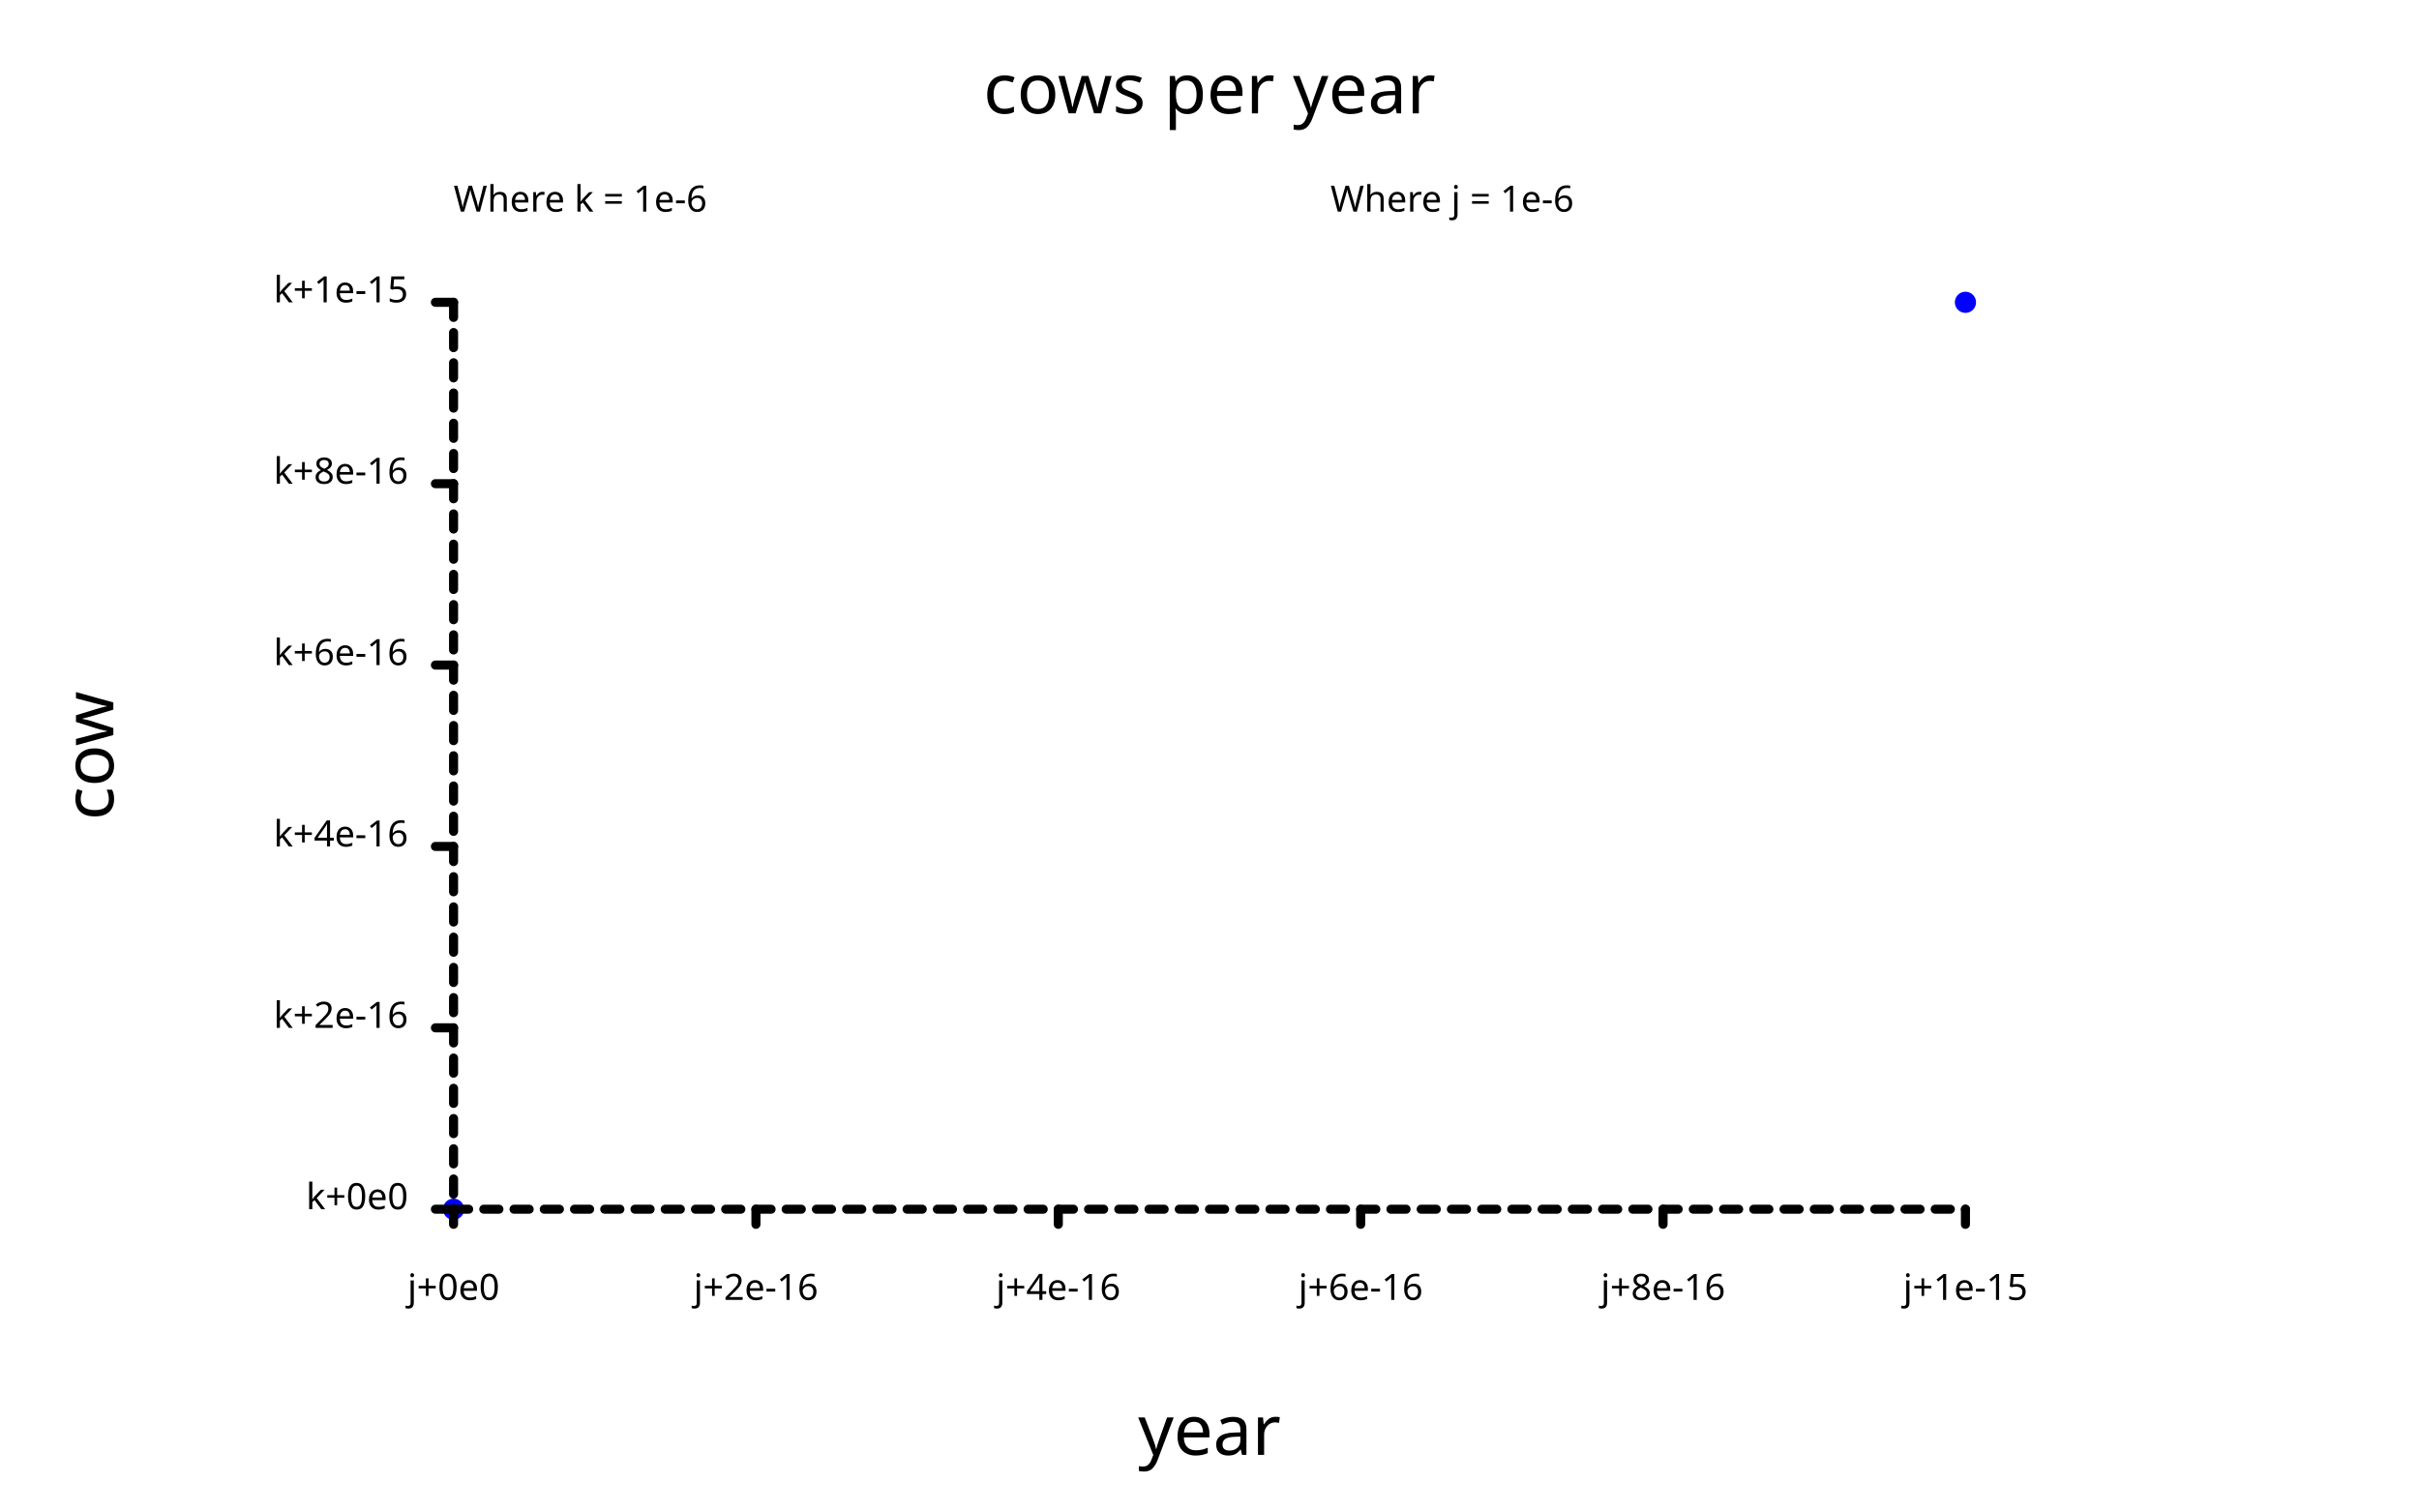
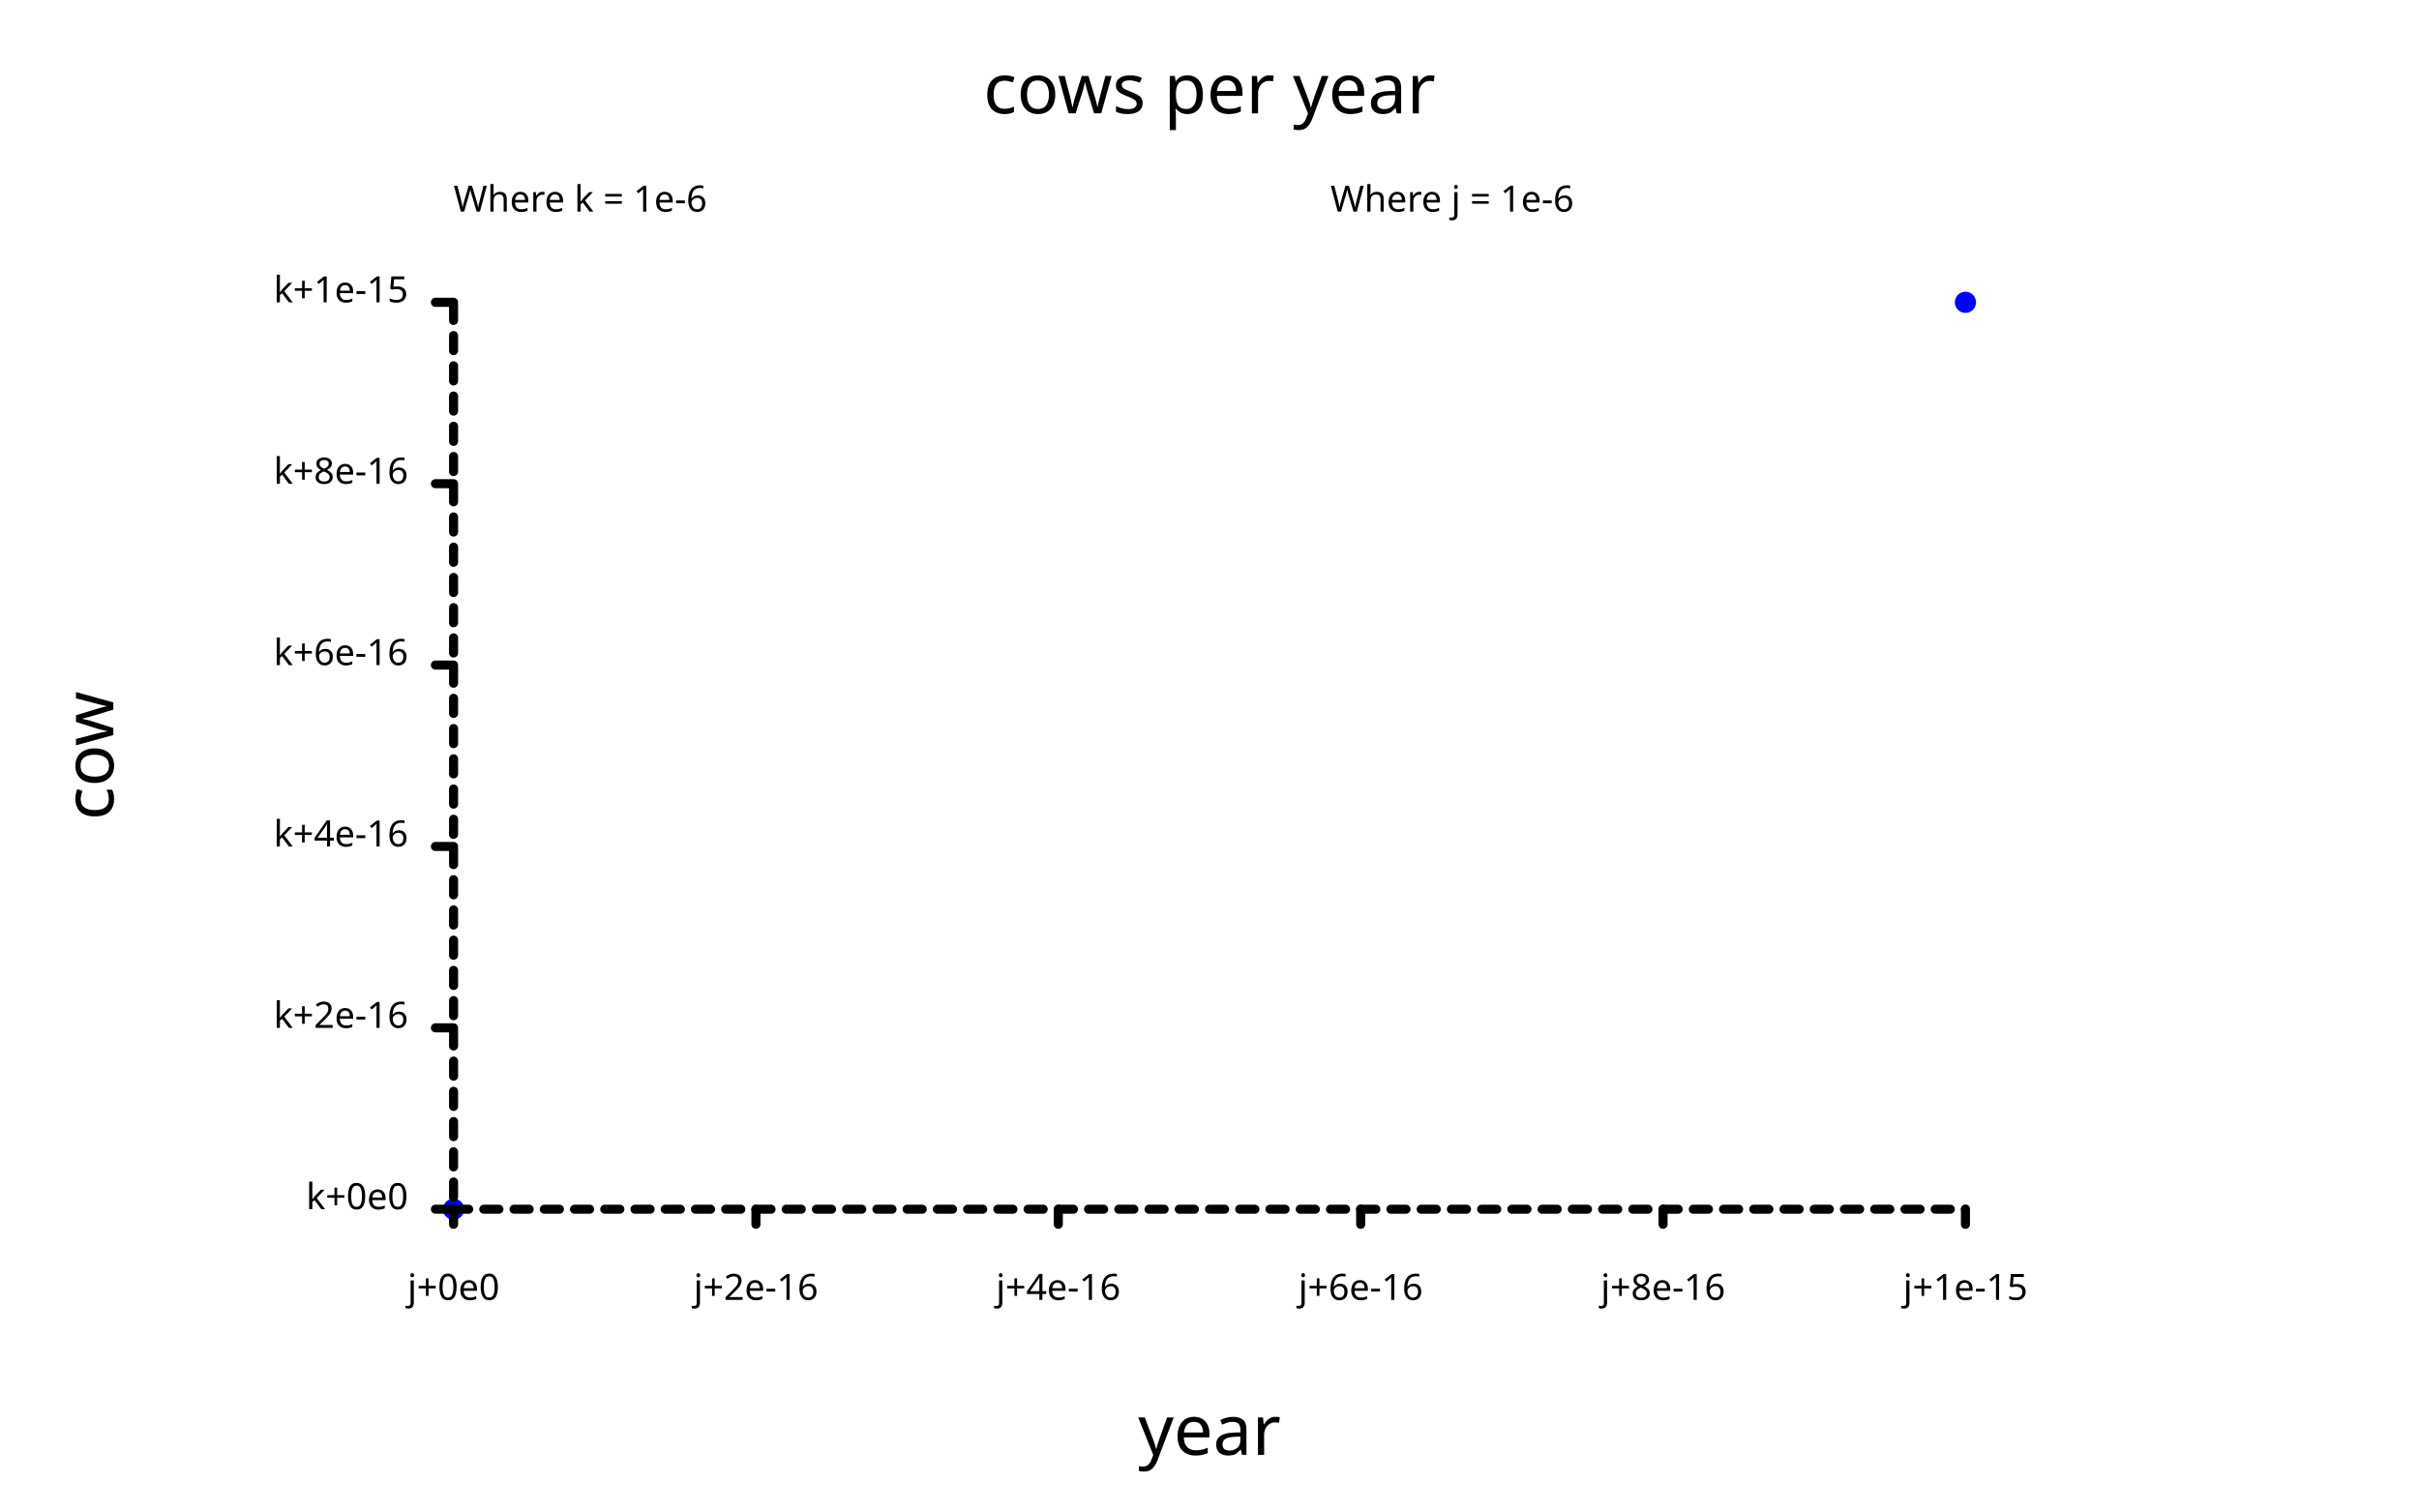
<svg xmlns="http://www.w3.org/2000/svg" width="800" class="poloto_background poloto" height="500" viewBox="0 0 800 500">
  <style>.poloto{stroke-linecap:round;stroke-linejoin:round;font-family:sans-serif;stroke-width:2;}.scatter{stroke-width:7}.poloto_text{fill:black;}.poloto_axis_lines{stroke:black;stroke-width:3;fill:none;stroke-dasharray:none}.poloto_background{background-color:aliceblue;}.poloto0stroke{stroke:blue;}.poloto1stroke{stroke:red;}.poloto2stroke{stroke:green;}.poloto3stroke{stroke:gold;}.poloto4stroke{stroke:aqua;}.poloto5stroke{stroke:lime;}.poloto6stroke{stroke:orange;}.poloto7stroke{stroke:chocolate;}.poloto0fill{fill:blue;}.poloto1fill{fill:red;}.poloto2fill{fill:green;}.poloto3fill{fill:gold;}.poloto4fill{fill:aqua;}.poloto5fill{fill:lime;}.poloto6fill{fill:orange;}.poloto7fill{fill:chocolate;}</style>
  <text class="poloto_text" alignment-baseline="middle" text-anchor="start" font-size="large" x="675" y="100" />
  <path class="scatter poloto0stroke" d=" M 150 400 h 0 M 650 100 h 0" />
  <text class="poloto_text" alignment-baseline="start" text-anchor="middle" font-size="x-large" x="400" y="37.5">cows per year</text>
  <text class="poloto_text" alignment-baseline="start" text-anchor="middle" font-size="x-large" x="400" y="481.25">year</text>
  <text class="poloto_text" alignment-baseline="start" text-anchor="middle" font-size="x-large" transform="rotate(-90,37.5,250)" x="37.5" y="250">cow</text>
-   <path stroke="black" fill="none" class="poloto_axis_lines" style="stroke-dasharray:5 5;" d=" M 150 100 L 150 400" />
+   <path stroke="black" fill="none" class="poloto_axis_lines" style="stroke-dasharray:5 5;stroke-dashoffset:299999967148.02" d=" M 150 400 L 150 100" />
  <path stroke="black" fill="none" class="poloto_axis_lines" style="stroke-dasharray:5 5;" d=" M 150 400 L 650 400" />
  <text class="poloto_text" alignment-baseline="middle" text-anchor="start" x="440" y="70"> Where j = 1e-6</text>
  <line class="poloto_axis_lines" stroke="black" x1="150" x2="150" y1="400" y2="405" />
  <text class="poloto_text" alignment-baseline="start" text-anchor="middle" x="150" y="430"> j+0e0</text>
  <line class="poloto_axis_lines" stroke="black" x1="250" x2="250" y1="400" y2="405" />
  <text class="poloto_text" alignment-baseline="start" text-anchor="middle" x="250" y="430"> j+2e-16</text>
  <line class="poloto_axis_lines" stroke="black" x1="350" x2="350" y1="400" y2="405" />
  <text class="poloto_text" alignment-baseline="start" text-anchor="middle" x="350" y="430"> j+4e-16</text>
  <line class="poloto_axis_lines" stroke="black" x1="450" x2="450" y1="400" y2="405" />
  <text class="poloto_text" alignment-baseline="start" text-anchor="middle" x="450" y="430"> j+6e-16</text>
  <line class="poloto_axis_lines" stroke="black" x1="550" x2="550" y1="400" y2="405" />
  <text class="poloto_text" alignment-baseline="start" text-anchor="middle" x="550" y="430"> j+8e-16</text>
  <line class="poloto_axis_lines" stroke="black" x1="650" x2="650" y1="400" y2="405" />
  <text class="poloto_text" alignment-baseline="start" text-anchor="middle" x="650" y="430"> j+1e-15</text>
  <text class="poloto_text" alignment-baseline="middle" text-anchor="start" x="150" y="70"> Where k = 1e-6</text>
  <line class="poloto_axis_lines" stroke="black" x1="150" x2="144" y1="400" y2="400" />
  <text class="poloto_text" alignment-baseline="middle" text-anchor="end" x="135" y="400"> k+0e0</text>
  <line class="poloto_axis_lines" stroke="black" x1="150" x2="144" y1="340" y2="340" />
  <text class="poloto_text" alignment-baseline="middle" text-anchor="end" x="135" y="340"> k+2e-16</text>
  <line class="poloto_axis_lines" stroke="black" x1="150" x2="144" y1="280" y2="280" />
  <text class="poloto_text" alignment-baseline="middle" text-anchor="end" x="135" y="280"> k+4e-16</text>
  <line class="poloto_axis_lines" stroke="black" x1="150" x2="144" y1="220" y2="220" />
  <text class="poloto_text" alignment-baseline="middle" text-anchor="end" x="135" y="220"> k+6e-16</text>
  <line class="poloto_axis_lines" stroke="black" x1="150" x2="144" y1="160" y2="160" />
  <text class="poloto_text" alignment-baseline="middle" text-anchor="end" x="135" y="160"> k+8e-16</text>
  <line class="poloto_axis_lines" stroke="black" x1="150" x2="144" y1="100" y2="100" />
  <text class="poloto_text" alignment-baseline="middle" text-anchor="end" x="135" y="100"> k+1e-15</text>
</svg>
